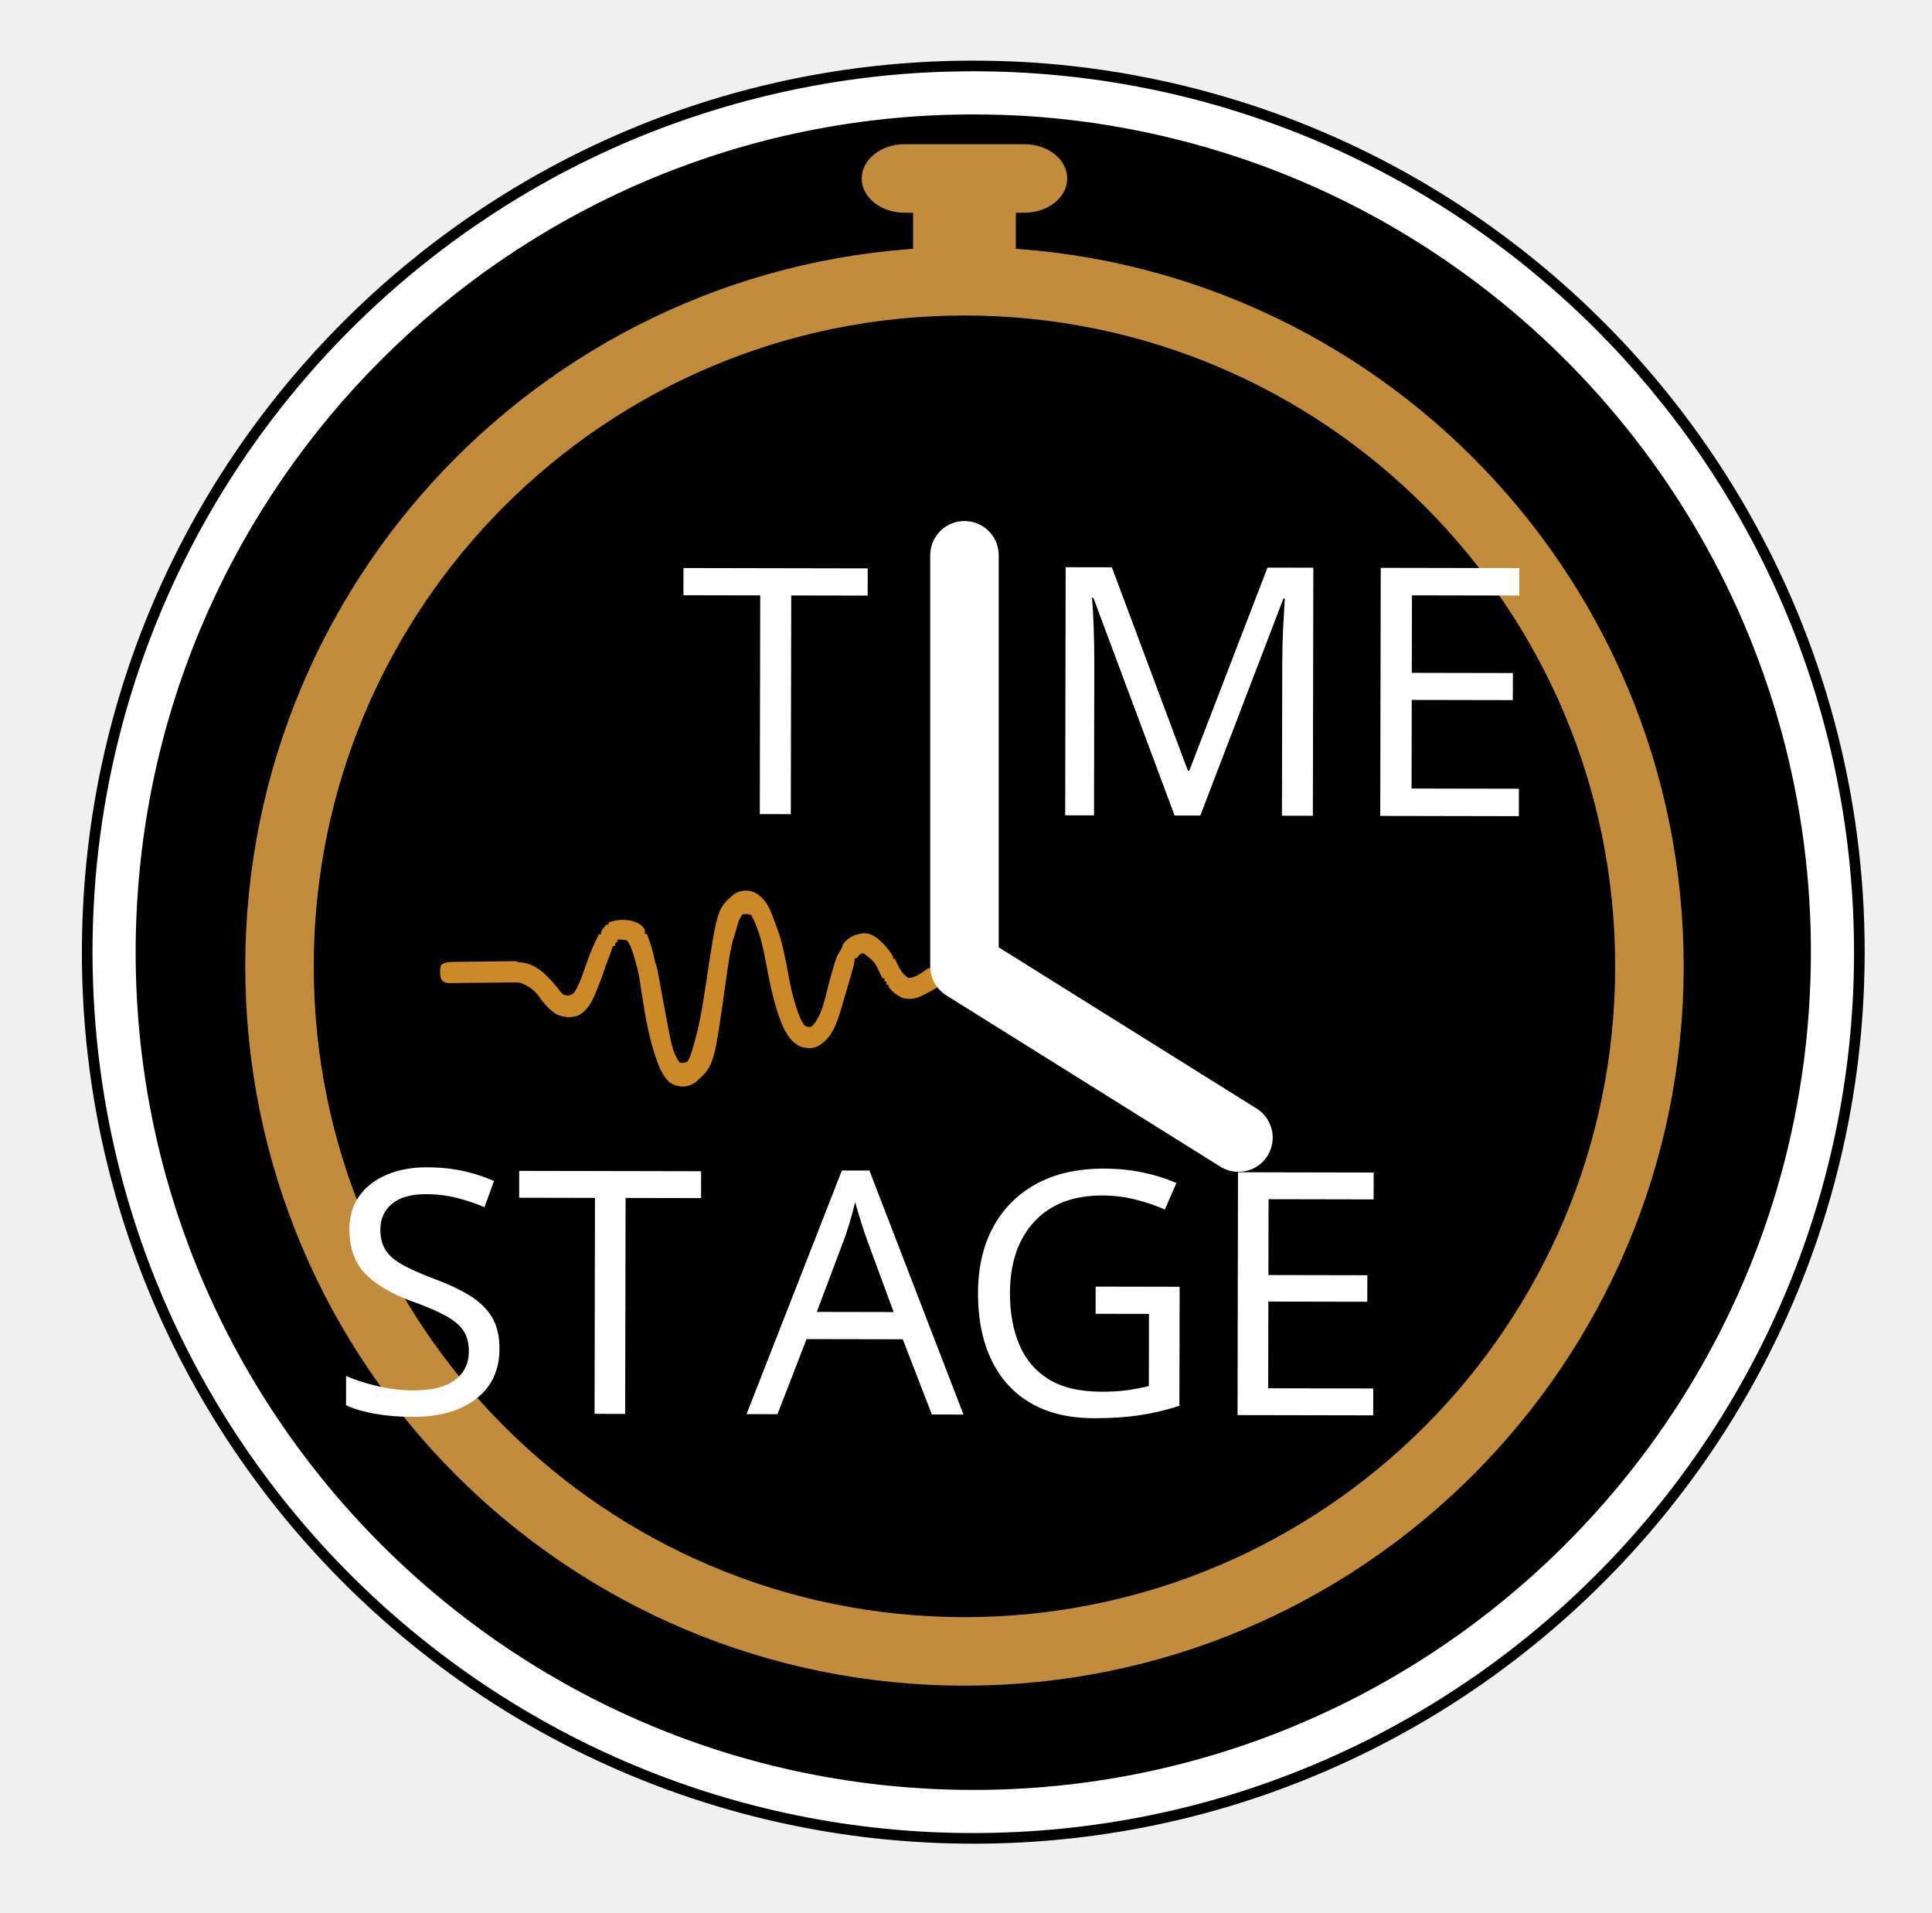
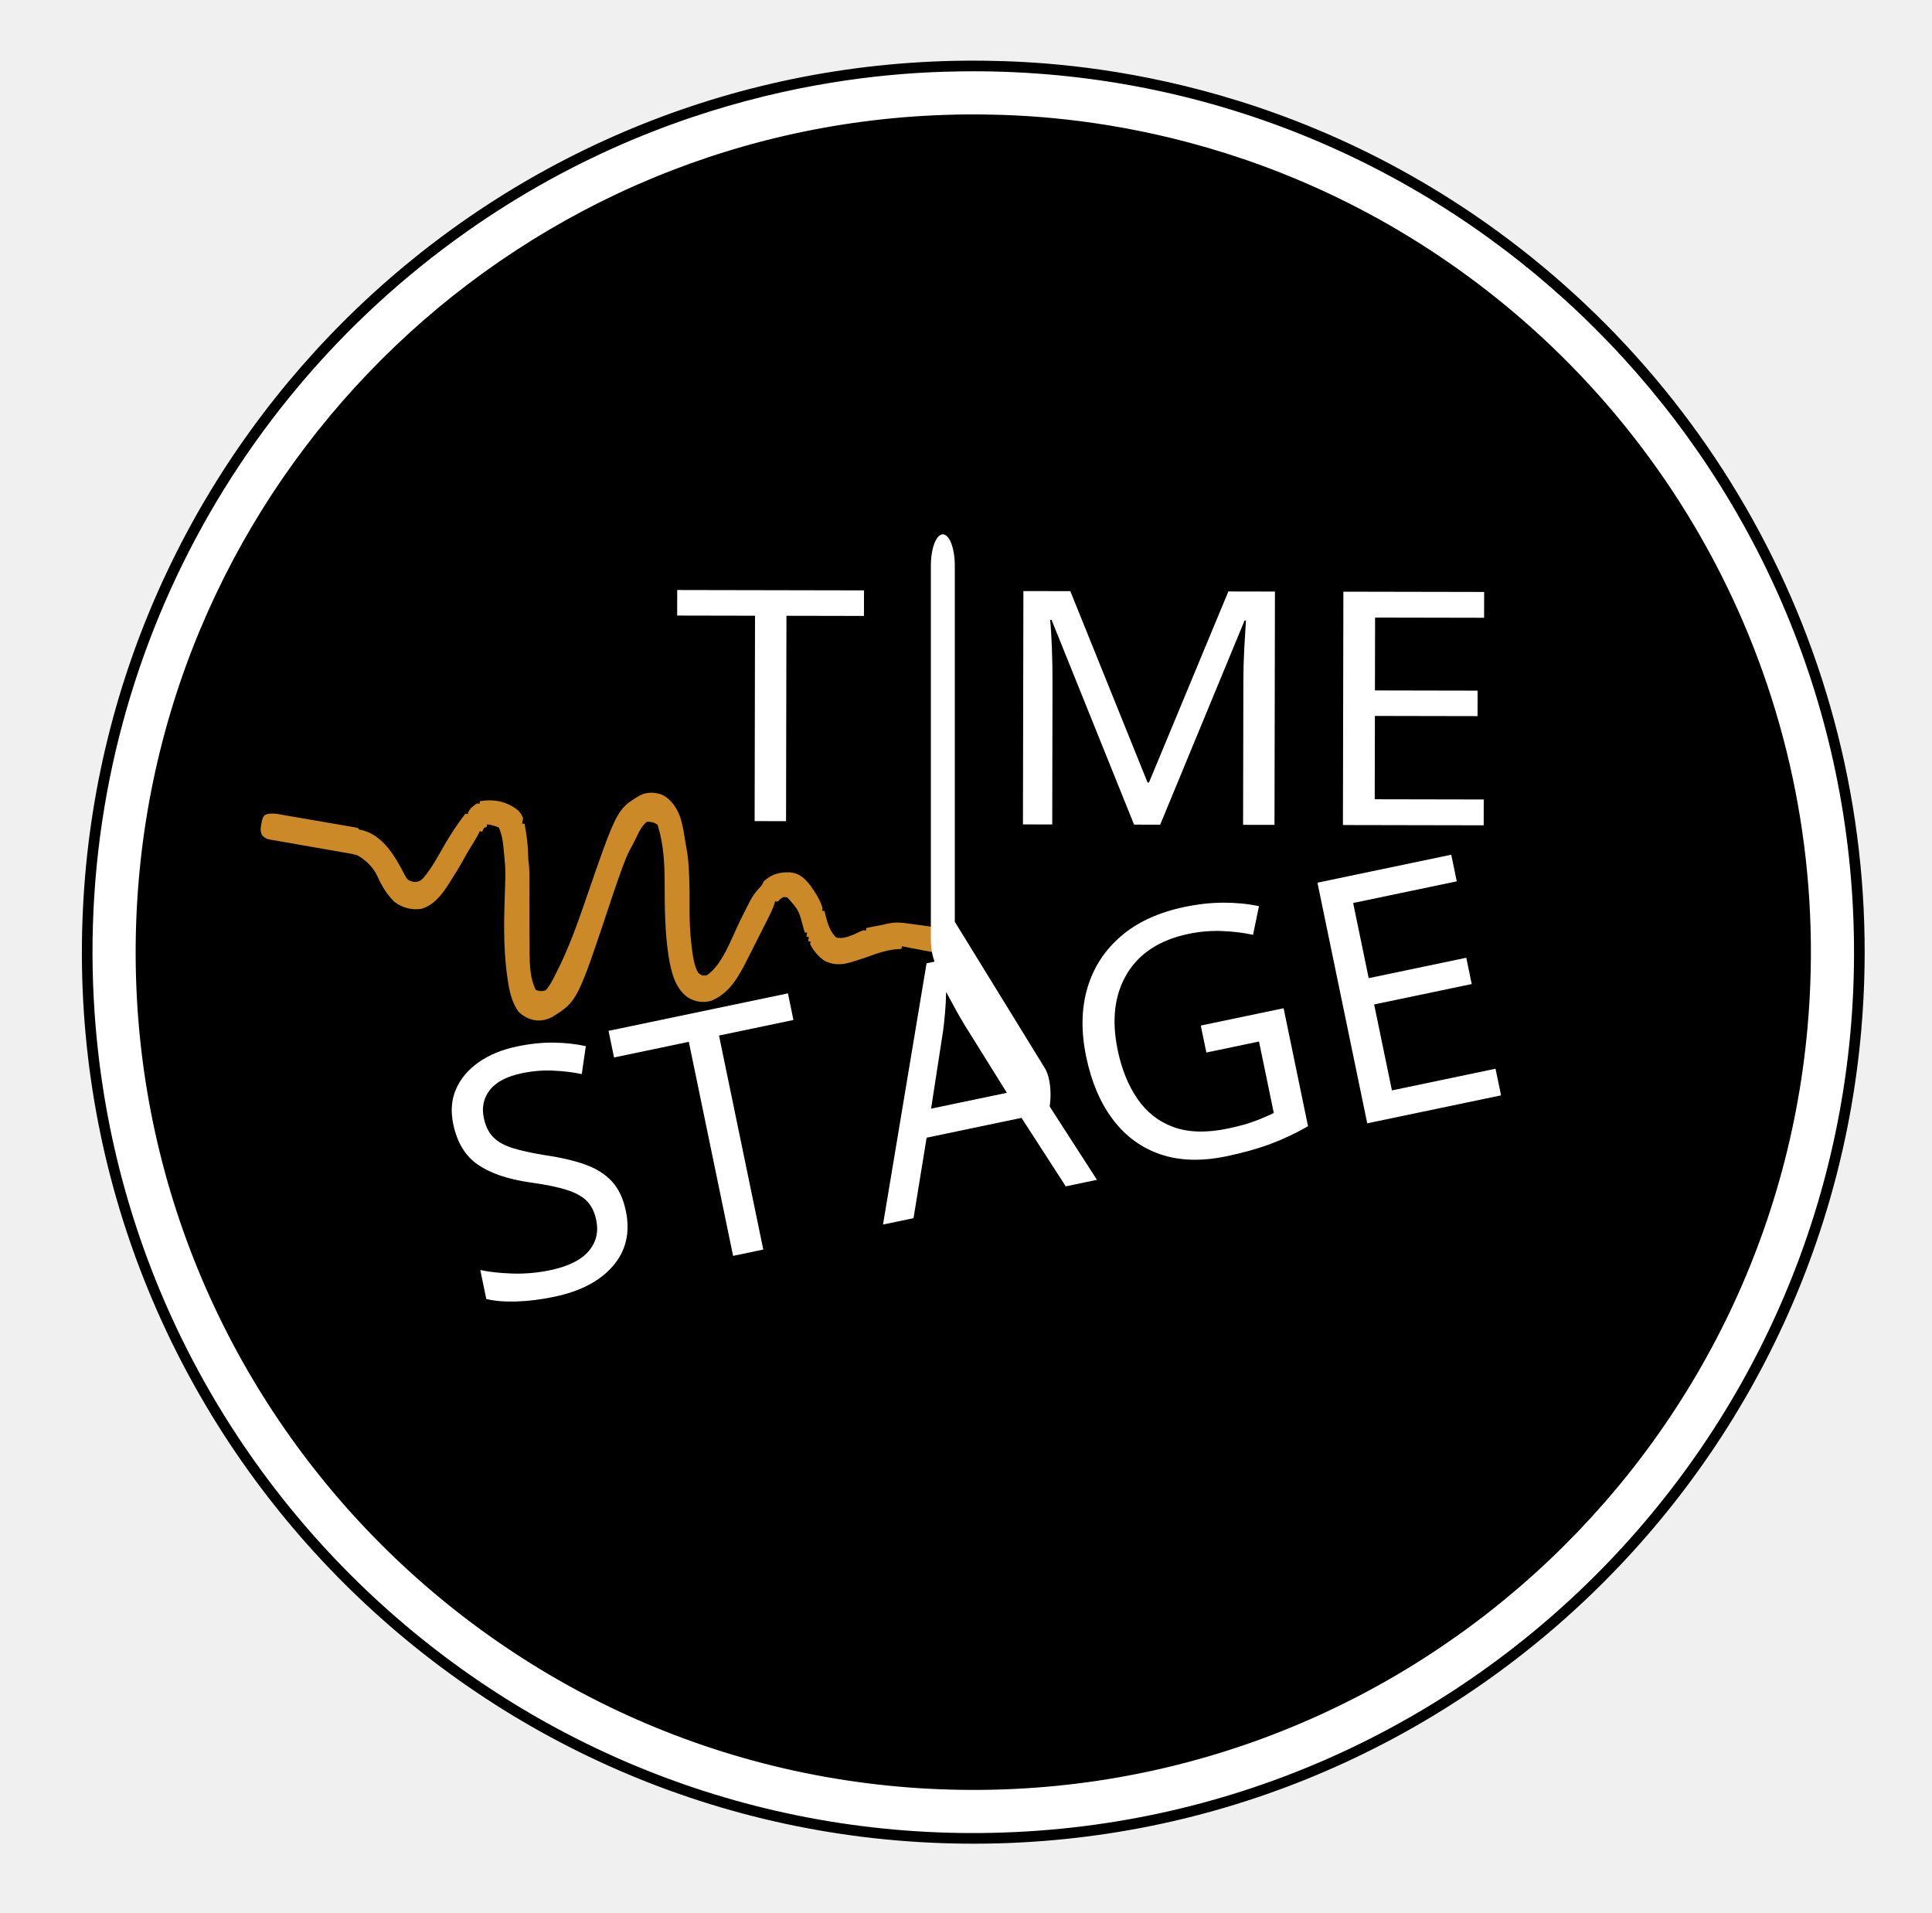
- <svg xmlns="http://www.w3.org/2000/svg" width="100%" height="100%" viewBox="0 0 3784 3746" version="1.1" xml:space="preserve" style="fill-rule:evenodd;clip-rule:evenodd;">
+ <svg xmlns="http://www.w3.org/2000/svg" width="100%" height="100%" viewBox="0 0 3784 3746" version="1.1" xml:space="preserve" style="fill-rule:evenodd;clip-rule:evenodd;stroke-linecap:round;stroke-linejoin:round;">
  <g>
    <path d="M1438.803,295.672C1426.649,299.48 1414.445,302.897 1402.161,306.251C1221.115,356.701 1059.494,446.776 912.498,562.501C907.769,566.118 903.031,569.73 898.29,573.339C867.202,597.143 838.169,622.439 809.798,649.414C800.011,658.702 789.99,667.622 779.769,676.431C732.594,717.46 687.848,762.702 649.998,812.502L640.136,825.114C603.732,871.76 568.419,919.243 536.069,968.797C529.165,979.168 529.165,979.168 522.007,988.101C515.482,995.98 515.482,995.98 516.665,1008.334L508.332,1008.334C435.969,1137.217 378.465,1267.684 336.761,1409.601C333.798,1419.301 330.523,1428.776 327.082,1438.314C318.215,1464.535 313.328,1491.847 307.886,1518.943C306.003,1528.326 304.082,1537.701 302.157,1547.081C256.032,1772.968 261.728,2017.435 316.665,2241.668L320.832,2245.835L322.394,2258.593C324.652,2272.822 328.394,2284.251 333.54,2297.576C338.39,2310.747 342.686,2324.055 346.99,2337.418C387.39,2462.626 431.944,2590.505 506.798,2699.814C511.956,2707.522 516.644,2715.297 521.173,2723.389C529.752,2738.535 539.019,2752.993 548.698,2767.447L554.173,2775.639C571.348,2801.118 589.577,2825.656 608.331,2850.001L615.398,2859.376C679.036,2943.001 752.894,3024.013 833.331,3091.668L845.652,3102.589C1003.202,3241.731 1188.677,3338.122 1385.406,3408.71C1396.143,3412.614 1406.793,3416.714 1417.448,3420.835C1447.19,3431.522 1477.536,3438.96 1508.331,3445.835L1521.273,3448.735C1583.265,3462.402 1645.031,3473.173 1708.073,3480.468L1716.877,3481.493C1780.548,3488.793 1843.769,3492.435 1907.81,3492.189L1917.252,3492.164C2087.731,3491.66 2261.91,3466.847 2421.094,3403.647C2442.569,3395.168 2464.077,3386.868 2485.79,3379.022C2636.698,3324.293 2773.186,3248.289 2899.998,3150.001L2906.873,3144.701C2987.59,3082.401 3067.84,3016.039 3133.331,2937.501L3138.973,2930.768C3215.231,2839.489 3282.556,2740.71 3341.665,2637.501L3349.869,2623.176C3389.298,2552.605 3418.577,2476.613 3446.561,2400.934C3448.774,2394.967 3451.015,2389.005 3453.286,2383.059C3489.999,2286.813 3510.744,2183.901 3523.582,2081.888C3524.57,2074.201 3525.615,2066.521 3526.707,2058.846C3546.49,1918.658 3547.274,1769.029 3524.999,1629.167L3523.716,1620.9C3511.654,1543.363 3496.916,1467.1 3474.999,1391.667L3472.557,1383.038C3465.378,1357.705 3457.153,1333.709 3445.978,1309.88C3441.061,1298.609 3437.24,1287.184 3433.332,1275.522C3393.165,1162.076 3336.957,1047.864 3266.665,950.001C3263.265,945.126 3259.869,940.251 3256.477,935.368C3223.973,888.86 3189.631,843.693 3151.106,801.985C3146.019,796.427 3140.964,790.839 3136.085,785.093C3113.077,758.076 3088.047,733.11 3062.972,708.035C3055.259,700.314 3047.585,692.56 3039.905,684.806C3011.205,655.973 2981.947,629.398 2949.997,604.168C2943.385,598.543 2936.784,592.905 2930.205,587.239C2869.359,537.593 2802.68,494.71 2734.688,455.585C2725.45,450.264 2716.271,444.847 2707.092,439.422C2590.205,371.33 2461.092,326.526 2331.234,290.426C2322.126,287.863 2313.059,285.201 2304.001,282.455C2268.355,271.751 2232.497,264.418 2195.83,258.334L2183.842,256.313C1940.4,215.696 1675.654,219.621 1438.8,295.671L1438.803,295.672Z" />
  </g>
-   <g transform="matrix(-0.460453,0.005636,-0.006194,-0.50597,2311.933,3175.922)">
+   <g transform="matrix(-0.568334,-0.097817,0.107487,-0.624516,2007.856,3510.237)">
    <path d="M2145.833,2112.5C2173.458,2138.05 2187.812,2169.188 2200,2204.167C2200.954,2206.788 2201.908,2209.409 2202.892,2212.109C2235.709,2303.034 2249.446,2400.109 2263.967,2495.359C2267.721,2519.746 2271.584,2543.18 2279.167,2566.667C2280.771,2572.134 2282.367,2577.6 2283.95,2583.075C2285.65,2588.717 2287.354,2594.358 2289.062,2600C2289.879,2602.804 2290.695,2605.608 2291.537,2608.496C2297.587,2628.329 2305.049,2645.238 2316.666,2662.5C2331.266,2666.342 2343.337,2666.667 2358.333,2666.667L2358.333,2658.334C2361.083,2656.959 2363.833,2655.584 2366.666,2654.167C2368.041,2650.042 2369.416,2645.917 2370.833,2641.667L2379.166,2641.667C2380.583,2636.896 2380.583,2636.896 2382.033,2632.034C2386.525,2619.401 2391.496,2607.701 2397.133,2595.576C2404.645,2579.364 2411.312,2563.13 2417.45,2546.355C2427.075,2521.026 2438.033,2496.434 2449.479,2471.876C2451.141,2468.23 2452.8,2464.584 2454.512,2460.826C2471.87,2424.138 2491.504,2392.384 2529.166,2375.001C2559.662,2364.834 2593.82,2367.947 2622.883,2381.168C2651.37,2398.431 2674.683,2422.222 2694.27,2448.96C2714.332,2476.122 2743.053,2493.589 2774.999,2504.168C2786.178,2505.281 2796.357,2505.831 2807.499,2505.706C2812.157,2505.731 2812.157,2505.731 2816.912,2505.752C2823.604,2505.781 2830.299,2505.777 2836.991,2505.752C2847.587,2505.715 2858.183,2505.756 2868.779,2505.823C2898.887,2505.99 2928.996,2505.994 2959.104,2505.986C2977.562,2505.986 2996.021,2506.065 3014.479,2506.19C3024.912,2506.236 3035.342,2506.186 3045.775,2506.132C3052.171,2506.169 3058.562,2506.211 3064.954,2506.261C3069.296,2506.199 3069.296,2506.199 3073.725,2506.136C3087.663,2506.344 3094.767,2507.519 3105.967,2516.099C3114.292,2527.445 3114.609,2534.22 3114.325,2548.178C3114.317,2552.14 3114.312,2556.099 3114.308,2560.174C3112.5,2570.836 3112.5,2570.836 3107.958,2578.241C3089.187,2590.258 3063.208,2588.028 3041.579,2588.041C3038.817,2588.049 3036.058,2588.058 3033.212,2588.066C3024.191,2588.083 3015.17,2588.07 3006.154,2588.058C2999.85,2588.058 2993.55,2588.062 2987.25,2588.07C2974.104,2588.074 2960.954,2588.066 2947.808,2588.045C2930.925,2588.024 2914.041,2588.037 2897.158,2588.062C2884.175,2588.079 2871.191,2588.07 2858.212,2588.062C2851.979,2588.058 2845.749,2588.062 2839.52,2588.07C2830.853,2588.083 2822.187,2588.066 2813.52,2588.041C2808.582,2588.041 2803.645,2588.037 2798.562,2588.033C2787.5,2587.504 2787.5,2587.504 2783.333,2583.337C2778.262,2583.166 2773.191,2582.995 2767.966,2582.816C2699.062,2575.683 2647.487,2520.645 2606.12,2470.333C2593.987,2456.183 2591.912,2454.67 2573.699,2452.608C2558.445,2454.158 2552.449,2455.787 2542.611,2467.437C2517.965,2503.929 2503.378,2546.845 2486.815,2587.362C2472.478,2622.029 2456.157,2654.983 2437.498,2687.504L2429.165,2687.504C2428.777,2690.983 2428.777,2690.983 2428.382,2694.537C2423.549,2708.3 2414.99,2715.5 2404.165,2725.004L2395.832,2725.004L2395.832,2733.337C2350.628,2747.52 2305.074,2747.112 2262.499,2725.004C2253.082,2718.5 2248.528,2713.633 2241.666,2704.171L2241.666,2687.504L2233.333,2687.504C2220.254,2655.917 2209.72,2625.066 2202.816,2591.558C2200.274,2579.271 2200.274,2579.271 2196.108,2568.175C2190.821,2551.5 2187.583,2534.883 2184.441,2517.696C2183.449,2512.409 2183.449,2512.409 2182.437,2507.017C2181.025,2499.475 2179.62,2491.934 2178.22,2484.388C2174.545,2464.605 2170.787,2444.838 2167.041,2425.071C2166.295,2421.138 2165.549,2417.204 2164.783,2413.15C2158.341,2379.137 2151.845,2345.146 2145.05,2311.204C2144.163,2306.579 2143.275,2301.954 2142.362,2297.187C2134.666,2259.3 2125.066,2217.883 2099.999,2187.504C2082.437,2185.646 2082.437,2185.646 2066.666,2191.671C2054.687,2209.613 2048.337,2229.646 2041.666,2250.004C2040.624,2253.1 2039.583,2256.196 2038.512,2259.383C2015.066,2329.996 2000.52,2402.475 1987.47,2475.604C1933.041,2780.492 1933.041,2780.492 1863.762,2834.704C1841.762,2849.537 1816.037,2852.525 1790.17,2848.458C1756.895,2839.221 1734.162,2817.741 1715.882,2789.066C1704.707,2769.133 1696.436,2748.412 1688.636,2726.958C1685.715,2718.991 1682.719,2711.046 1679.436,2703.216C1668.411,2676.899 1660.857,2650.691 1654.424,2622.92C1653.357,2618.42 1652.286,2613.924 1651.186,2609.291C1644.719,2581.562 1639.182,2553.779 1634.186,2525.749C1626.728,2484.057 1617.474,2443.899 1604.165,2403.649C1602.832,2399.578 1601.498,2395.507 1600.123,2391.311C1592.019,2367.882 1583.098,2343.986 1566.665,2325.003C1552.382,2318.445 1552.382,2318.445 1537.498,2320.836C1489.486,2361.448 1475.186,2447.465 1456.381,2505.069C1429.073,2588.473 1429.073,2588.473 1408.939,2617.852C1403.397,2625.469 1403.397,2625.469 1399.997,2637.502C1377.418,2664.719 1351.118,2674.748 1316.664,2679.169C1285.714,2681.19 1265.097,2669.361 1241.664,2650.002C1220.822,2631.206 1201.297,2612.106 1187.497,2587.502L1187.497,2579.169L1179.164,2579.169C1176.931,2574.357 1174.697,2569.544 1172.393,2564.586C1160.139,2540.424 1148.139,2518.886 1124.476,2504.69C1095.193,2503.744 1071.176,2521.173 1046.905,2536.282C1037.497,2541.669 1037.497,2541.669 1029.163,2541.669L1029.163,2550.002C1026.988,2550.71 1024.813,2551.419 1022.571,2552.152C1000.259,2559.498 978.179,2567.36 956.163,2575.556C938.926,2581.581 923.751,2583.981 905.451,2584.652C900.822,2584.827 896.197,2585.002 891.426,2585.181C886.605,2585.348 881.784,2585.51 876.822,2585.677C872.114,2585.86 867.405,2586.039 862.555,2586.223C822.93,2587.661 783.347,2588.473 743.747,2586.202C738.893,2585.956 734.034,2585.715 729.035,2585.469C716.664,2583.336 716.664,2583.336 708.947,2578.044C703.16,2569.323 701.689,2562.99 700.518,2552.606C700.097,2549.481 699.68,2546.356 699.247,2543.135C700.33,2528.968 702.947,2523.227 712.497,2512.502C726.543,2509.452 740.422,2510.085 754.734,2510.469C758.876,2510.498 763.021,2510.527 767.292,2510.557C780.538,2510.674 793.779,2510.936 807.029,2511.203C816.004,2511.307 824.979,2511.399 833.954,2511.486C855.971,2511.715 877.983,2512.065 899.996,2512.503L899.996,2504.17C902.834,2503.653 905.667,2503.137 908.588,2502.608C945.13,2494.833 975.25,2479.912 1008.021,2462.77C1022.275,2455.458 1036.771,2448.678 1051.296,2441.928C1053.917,2440.703 1056.533,2439.478 1059.229,2438.215C1089.992,2423.923 1120.154,2418.044 1153.333,2428.777C1175.687,2439.36 1192.387,2451.956 1208.329,2470.835L1208.329,2479.168L1216.662,2479.168L1216.662,2491.668L1224.995,2491.668L1224.995,2504.168L1233.328,2504.168C1235.395,2507.993 1237.465,2511.818 1239.595,2515.756C1265.799,2568.331 1265.799,2568.331 1311.195,2601.043C1325.316,2601.326 1325.316,2601.326 1334.628,2591.926C1336.949,2589.093 1339.27,2586.255 1341.661,2583.334L1349.994,2583.334C1350.736,2578.063 1350.736,2578.063 1351.49,2572.684C1354.332,2557.426 1358.628,2543.455 1363.569,2528.742C1364.502,2525.95 1365.431,2523.159 1366.394,2520.279C1369.415,2511.254 1372.461,2502.242 1375.515,2493.229C1377.615,2487.004 1379.711,2480.775 1381.807,2474.55C1385.957,2462.254 1390.119,2449.958 1394.29,2437.671C1399.127,2423.417 1403.894,2409.142 1408.636,2394.859C1429.003,2334.192 1449.54,2278.146 1508.328,2245.834C1534.599,2234.805 1561.524,2235.259 1588.211,2244.955C1636.411,2267.242 1657.74,2314.301 1675.807,2361.643C1701.653,2432.493 1716.17,2505.755 1730.195,2579.647C1741.791,2640.551 1756.57,2699.684 1787.495,2754.168C1800.691,2760.768 1810.474,2760.089 1824.995,2758.335C1841.674,2741.181 1847.049,2719.173 1854.049,2696.647C1857.237,2686.722 1860.691,2677.251 1864.512,2667.58C1871.641,2648.697 1875.937,2629.647 1879.945,2609.897C1881.232,2603.689 1881.232,2603.689 1882.549,2597.351C1888.745,2566.684 1894.111,2535.922 1899.245,2505.064C1954.178,2175.743 1954.178,2175.743 2028.724,2114.489C2065.553,2088.656 2107.757,2089.139 2145.828,2112.501L2145.833,2112.5Z" style="fill:rgb(203,138,39);fill-rule:nonzero;" />
  </g>
-   <g transform="matrix(67.07812,0,0,67.07812,1889,1624)">
+   <g transform="matrix(93.75,-0,-0,94.20828,1893.5,1861)">
    <g transform="matrix(1,0,0,1,-32,-32)">
-       <g>
-         <circle cx="32" cy="36" r="20" style="fill:rgb(203,138,39);fill-opacity:0;stroke:rgb(194,140,61);stroke-width:2px;" />
-         <g transform="matrix(0.5,0,0,0.4,16,9.2)">
-           <path d="M35.5,7C36.88,7 38,8.12 38,9.5C38,10.88 36.88,12 35.5,12L28.5,12C27.12,12 26,10.88 26,9.5C26,8.12 27.12,7 28.5,7L35.5,7Z" style="fill:rgb(194,140,61);" />
-         </g>
-         <g transform="matrix(0.6,0,0,0.6,12.8,6.4)">
-           <rect x="29.5" y="11" width="5" height="5" style="fill:rgb(194,140,61);" />
-         </g>
+       <g transform="matrix(0.25,0,0,0.647059,23.5,8.470588)">
+         <path d="M32,24L32,36L40,41" style="fill:none;fill-rule:nonzero;stroke:white;stroke-width:2px;" />
      </g>
-       <path d="M32,24L32,36L40,41" style="fill:none;fill-rule:nonzero;stroke:white;stroke-width:2px;stroke-linecap:round;stroke-linejoin:round;" />
    </g>
  </g>
  <g>
    <path d="M1906.251,129.167C2864.055,129.167 3641.668,906.785 3641.668,1864.584C3641.668,2822.383 2864.055,3600.001 1906.251,3600.001C948.447,3600.001 170.834,2822.383 170.834,1864.584C170.834,906.785 948.447,129.167 1906.251,129.167ZM1906.251,234.482C2805.929,234.482 3536.356,964.902 3536.356,1864.584C3536.356,2764.267 2805.928,3494.686 1906.251,3494.686C1006.573,3494.686 276.146,2764.266 276.146,1864.584C276.146,964.901 1006.574,234.482 1906.251,234.482Z" style="fill:white;" />
    <path d="M1906.251,118.755C2024.942,119.314 2464.047,123.122 2908.046,434.974C3407.253,785.599 3700.225,1378.872 3645.643,2015.411C3565.789,2946.757 2755.224,3664.82 1799.769,3607.219C847.297,3549.795 105.092,2728.912 163.616,1758.099C218.393,849.593 969.264,127.588 1889.336,118.836C1897.798,118.756 1897.781,118.792 1906.251,118.756L1906.251,118.755ZM1906.243,139.58C1789.202,140.139 1352.543,143.743 912.186,455.009C421.506,801.853 133.833,1386.435 187.611,2013.635C266.505,2933.725 1067.293,3643.347 2011.481,3586.42C2952.475,3529.688 3685.927,2718.694 3628.085,1759.359C3573.974,861.762 2832.102,148.315 1922.971,139.66C1914.607,139.58 1914.615,139.624 1906.259,139.58L1906.243,139.58ZM1906.251,224.061C2017.114,224.594 2435.216,227.816 2855.674,526.902C3322.018,858.637 3593.238,1415.862 3540.274,2011.505C3462.485,2886.199 2698.837,3558.76 1800.972,3501.78C908.423,3445.128 213.85,2674.967 268.741,1764.526C320.21,910.816 1025.789,232.362 1890.352,224.142C1898.31,224.062 1898.293,224.098 1906.251,224.062L1906.251,224.061ZM1906.243,244.895C1797.03,245.419 1381.594,248.437 964.94,546.716C505.042,875.939 239.316,1427.154 293.443,2014.772C372.76,2875.77 1125.395,3537.145 2010.213,3480.982C2893.309,3424.934 3579.827,2661.466 3522.651,1760.62C3469.312,920.252 2773.837,253.08 1921.946,244.975C1914.094,244.895 1914.102,244.931 1906.258,244.895L1906.242,244.895L1906.243,244.895Z" />
  </g>
-   <g transform="matrix(0.787232,0.001515,-0.001515,0.787232,-277.6466,1097.371)">
-     <text x="1174.468px" y="2119.501px" style="font-family:'ArialRoundedMTBold', 'Arial Rounded MT Bold', sans-serif;font-size:845.948px;fill:white;">ST<tspan x="2214.141px 2801.513px 3471.497px " y="2119.501px 2119.501px 2119.501px ">AGE</tspan>
+   <g transform="matrix(0.734812,-0.153559,0.152812,0.738404,-264.6707,1181.966)">
+     <text x="1174.468px" y="2119.501px" style="font-family:'ArialRoundedMTBold', 'Arial Rounded MT Bold', sans-serif;font-size:893.844px;fill:white;">ST<tspan x="2273.006px 2893.634px 3601.552px " y="2119.501px 2119.501px 2119.501px ">AGE</tspan>
    </text>
  </g>
-   <g transform="matrix(0.797252,0.001535,-0.001535,0.797252,397.9208,-97.67338)">
-     <text x="1174.468px" y="2119.501px" style="font-family:'ArialRoundedMTBold', 'Arial Rounded MT Bold', sans-serif;font-size:845.948px;fill:white;">T</text>
+   <g transform="matrix(0.956411,0.00185,-0.001697,0.885843,199.0012,-272.0801)">
+     <text x="1174.468px" y="2119.501px" style="font-family:'ArialRoundedMTBold', 'Arial Rounded MT Bold', sans-serif;font-size:715.004px;fill:white;">T</text>
  </g>
-   <g transform="matrix(0.804293,0.001548,-0.001548,0.804293,1078.918,-110.0628)">
-     <text x="1174.468px" y="2119.501px" style="font-family:'ArialRoundedMTBold', 'Arial Rounded MT Bold', sans-serif;font-size:845.948px;fill:white;">ME</text>
+   <g transform="matrix(0.964857,0.001866,-0.001712,0.893666,806.9415,-282.0329)">
+     <text x="1174.468px" y="2119.501px" style="font-family:'ArialRoundedMTBold', 'Arial Rounded MT Bold', sans-serif;font-size:716.15px;fill:white;">ME</text>
  </g>
</svg>
